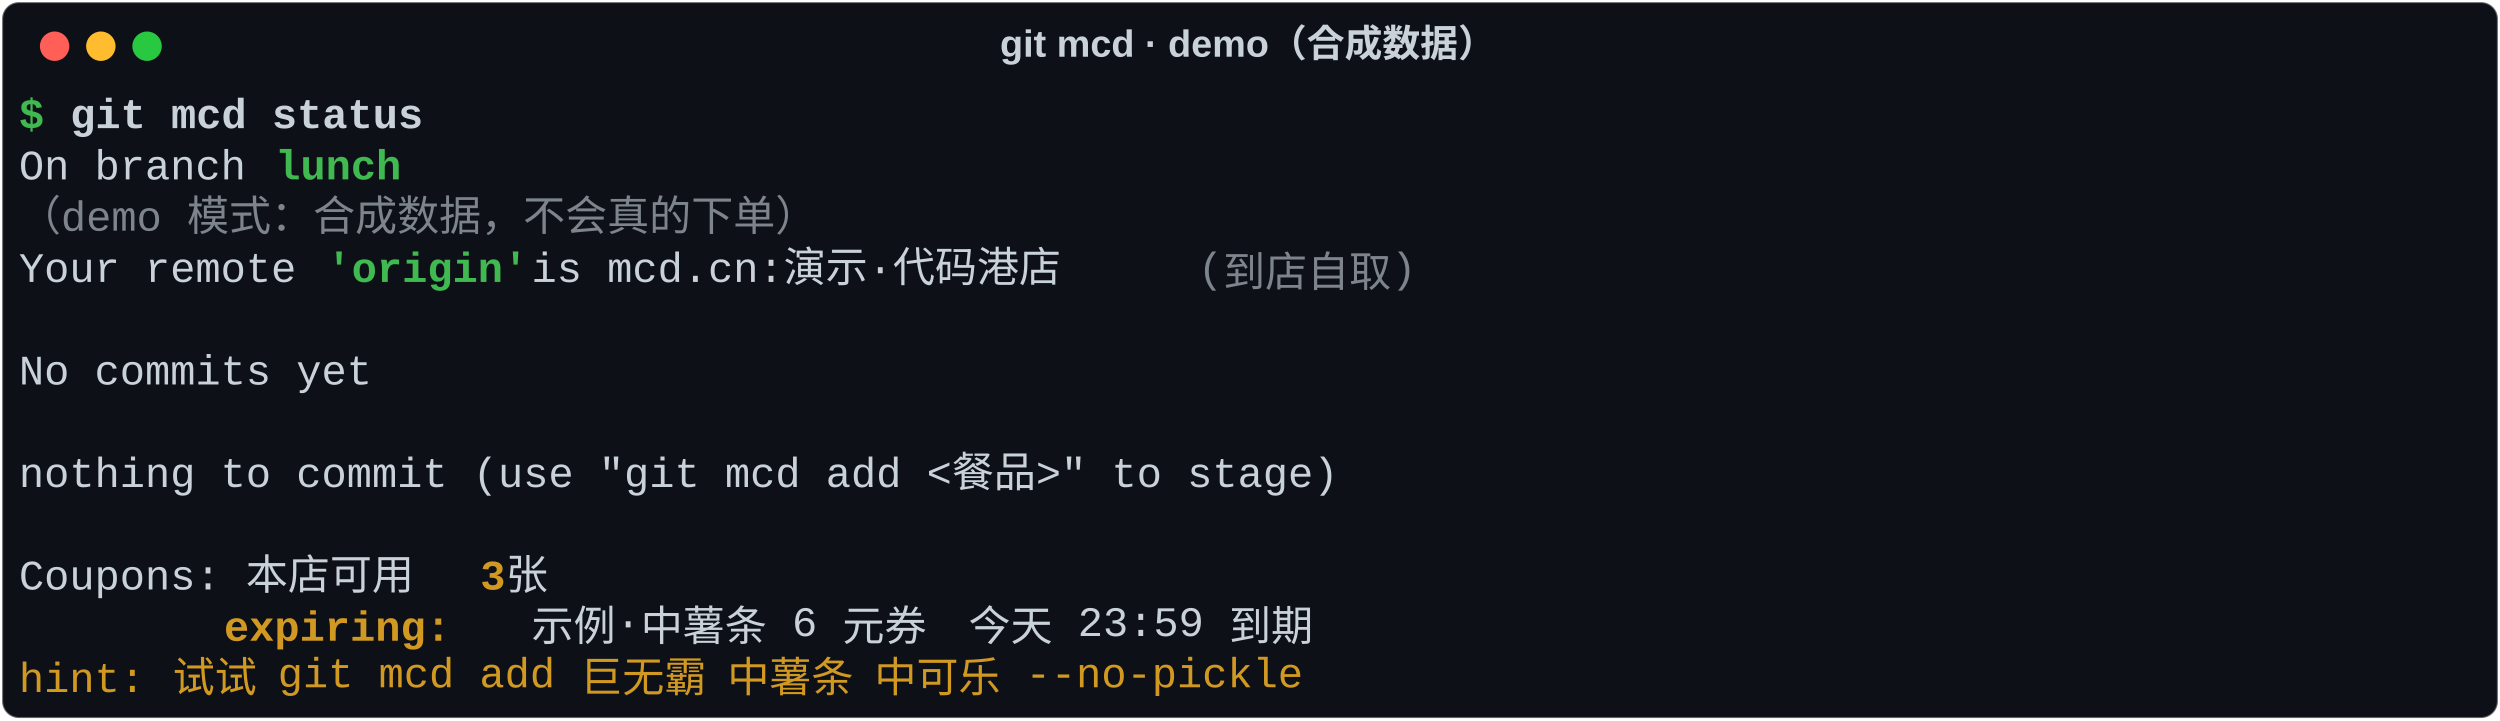
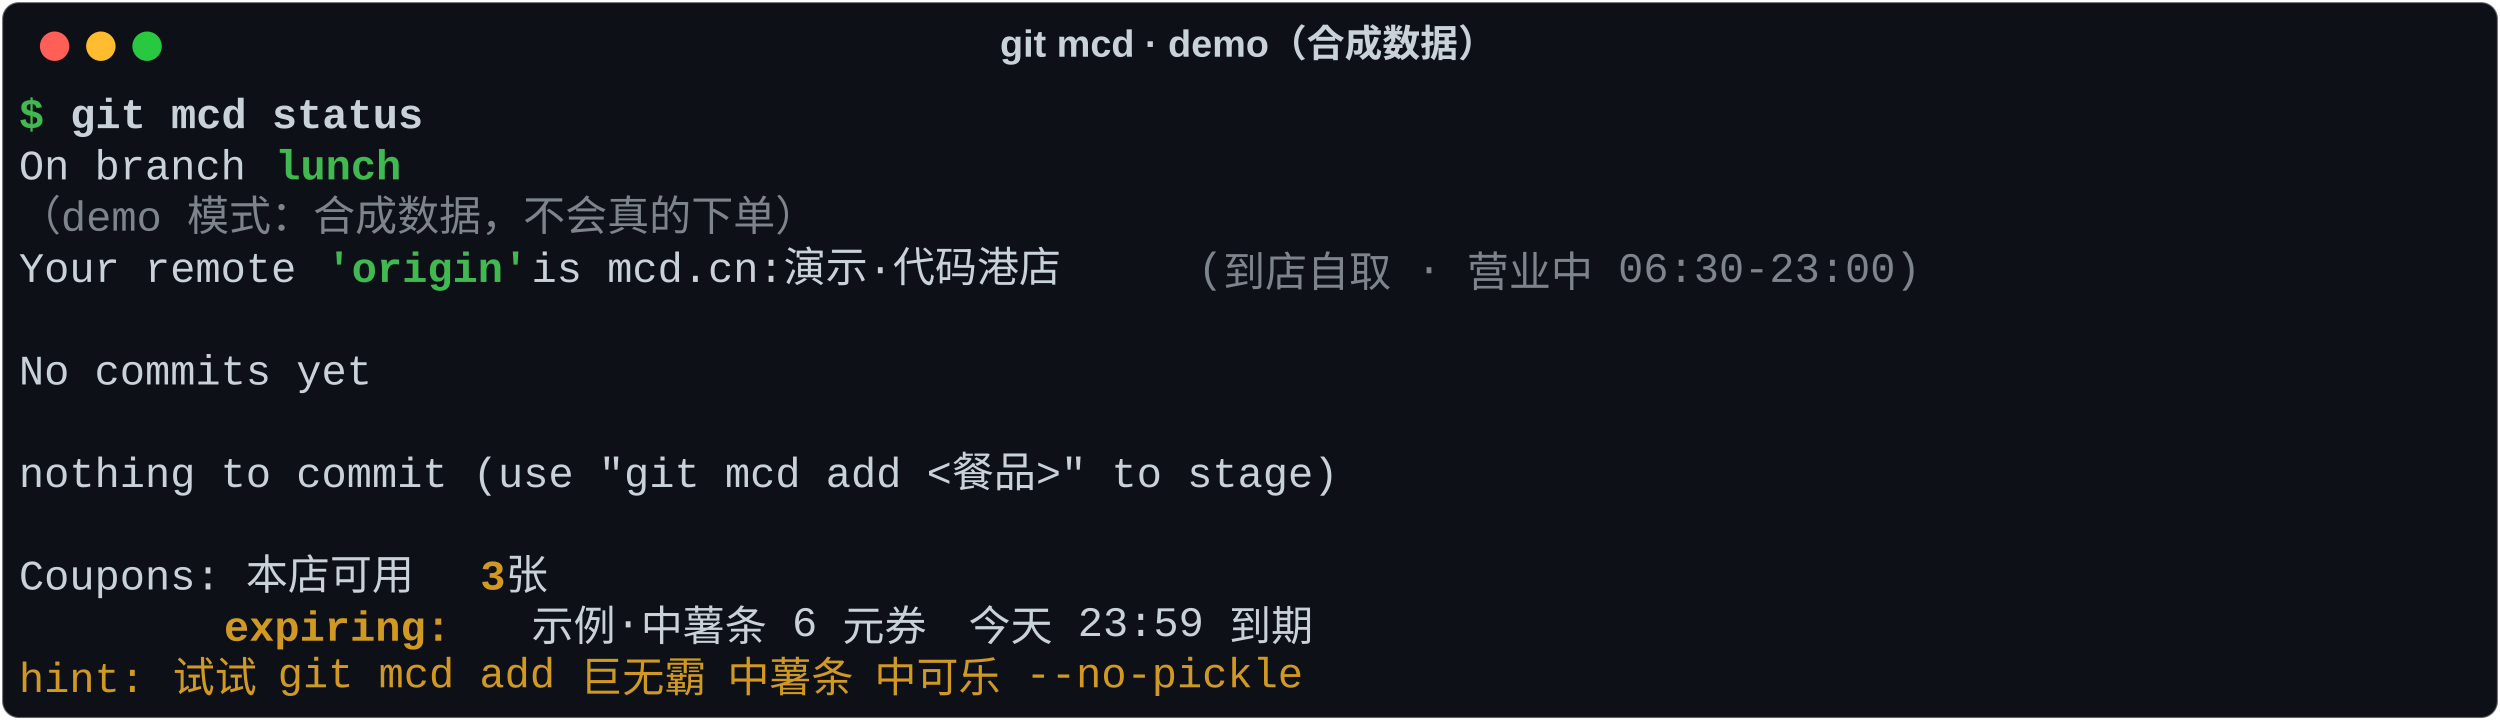
<svg xmlns="http://www.w3.org/2000/svg" class="rich-terminal" viewBox="0 0 1190 342.8">
  <style>

-     .terminal-4196402562-matrix {
+     .terminal-616435750-matrix {
        font-family: "SFMono-Regular", Menlo, Consolas, "Liberation Mono", "Noto Sans Mono CJK SC", monospace;
        font-size: 20px;
        line-height: 24.4px;
        font-variant-east-asian: full-width;
    }

-     .terminal-4196402562-title {
+     .terminal-616435750-title {
        font-size: 18px;
        font-weight: bold;
        font-family: arial;
    }

-     .terminal-4196402562-r1 { fill: #3fb950;font-weight: bold }
- .terminal-4196402562-r2 { fill: #c9d1d9;font-weight: bold }
- .terminal-4196402562-r3 { fill: #c9d1d9 }
- .terminal-4196402562-r4 { fill: #7d848b }
- .terminal-4196402562-r5 { fill: #d29922;font-weight: bold }
- .terminal-4196402562-r6 { fill: #d29922 }
+     .terminal-616435750-r1 { fill: #3fb950;font-weight: bold }
+ .terminal-616435750-r2 { fill: #c9d1d9;font-weight: bold }
+ .terminal-616435750-r3 { fill: #c9d1d9 }
+ .terminal-616435750-r4 { fill: #7d848b }
+ .terminal-616435750-r5 { fill: #d29922;font-weight: bold }
+ .terminal-616435750-r6 { fill: #d29922 }
    </style>
  <defs>
-     <clipPath id="terminal-4196402562-clip-terminal">
+     <clipPath id="terminal-616435750-clip-terminal">
      <rect x="0" y="0" width="1170.2" height="291.8" />
    </clipPath>
-     <clipPath id="terminal-4196402562-line-0">
+     <clipPath id="terminal-616435750-line-0">
      <rect x="0" y="1.5" width="1171.2" height="24.65" />
    </clipPath>
-     <clipPath id="terminal-4196402562-line-1">
+     <clipPath id="terminal-616435750-line-1">
      <rect x="0" y="25.9" width="1171.2" height="24.65" />
    </clipPath>
-     <clipPath id="terminal-4196402562-line-2">
+     <clipPath id="terminal-616435750-line-2">
      <rect x="0" y="50.3" width="1171.2" height="24.65" />
    </clipPath>
-     <clipPath id="terminal-4196402562-line-3">
+     <clipPath id="terminal-616435750-line-3">
      <rect x="0" y="74.7" width="1171.2" height="24.65" />
    </clipPath>
-     <clipPath id="terminal-4196402562-line-4">
+     <clipPath id="terminal-616435750-line-4">
      <rect x="0" y="99.1" width="1171.2" height="24.65" />
    </clipPath>
-     <clipPath id="terminal-4196402562-line-5">
+     <clipPath id="terminal-616435750-line-5">
      <rect x="0" y="123.5" width="1171.2" height="24.65" />
    </clipPath>
-     <clipPath id="terminal-4196402562-line-6">
+     <clipPath id="terminal-616435750-line-6">
      <rect x="0" y="147.9" width="1171.2" height="24.65" />
    </clipPath>
-     <clipPath id="terminal-4196402562-line-7">
+     <clipPath id="terminal-616435750-line-7">
      <rect x="0" y="172.3" width="1171.2" height="24.65" />
    </clipPath>
-     <clipPath id="terminal-4196402562-line-8">
+     <clipPath id="terminal-616435750-line-8">
      <rect x="0" y="196.7" width="1171.2" height="24.65" />
    </clipPath>
-     <clipPath id="terminal-4196402562-line-9">
+     <clipPath id="terminal-616435750-line-9">
      <rect x="0" y="221.1" width="1171.2" height="24.65" />
    </clipPath>
-     <clipPath id="terminal-4196402562-line-10">
+     <clipPath id="terminal-616435750-line-10">
      <rect x="0" y="245.5" width="1171.2" height="24.65" />
    </clipPath>
  </defs>
  <rect fill="#0d1117" stroke="rgba(255,255,255,0.35)" stroke-width="1" x="1" y="1" width="1188" height="340.8" rx="8" />
-   <text class="terminal-4196402562-title" fill="#c9d1d9" text-anchor="middle" x="594" y="27">git mcd · demo（合成数据）</text>
+   <text class="terminal-616435750-title" fill="#c9d1d9" text-anchor="middle" x="594" y="27">git mcd · demo（合成数据）</text>
  <g transform="translate(26,22)">
    <circle cx="0" cy="0" r="7" fill="#ff5f57" />
    <circle cx="22" cy="0" r="7" fill="#febc2e" />
    <circle cx="44" cy="0" r="7" fill="#28c840" />
  </g>
-   <g transform="translate(9, 41)" clip-path="url(#terminal-4196402562-clip-terminal)">
-     <g class="terminal-4196402562-matrix">
-       <text class="terminal-4196402562-r1" x="0" y="20" textLength="24.4" clip-path="url(#terminal-4196402562-line-0)">$ </text>
-       <text class="terminal-4196402562-r2" x="24.4" y="20" textLength="170.8" clip-path="url(#terminal-4196402562-line-0)">git mcd status</text>
-       <text class="terminal-4196402562-r3" x="1171.2" y="20" textLength="12.2" clip-path="url(#terminal-4196402562-line-0)">
+   <g transform="translate(9, 41)" clip-path="url(#terminal-616435750-clip-terminal)">
+     <g class="terminal-616435750-matrix">
+       <text class="terminal-616435750-r1" x="0" y="20" textLength="24.4" clip-path="url(#terminal-616435750-line-0)">$ </text>
+       <text class="terminal-616435750-r2" x="24.4" y="20" textLength="170.8" clip-path="url(#terminal-616435750-line-0)">git mcd status</text>
+       <text class="terminal-616435750-r3" x="1171.2" y="20" textLength="12.2" clip-path="url(#terminal-616435750-line-0)">
</text>
-       <text class="terminal-4196402562-r3" x="0" y="44.4" textLength="122.0" clip-path="url(#terminal-4196402562-line-1)">On branch </text>
-       <text class="terminal-4196402562-r1" x="122" y="44.4" textLength="61.0" clip-path="url(#terminal-4196402562-line-1)">lunch</text>
-       <text class="terminal-4196402562-r3" x="1171.2" y="44.4" textLength="12.2" clip-path="url(#terminal-4196402562-line-1)">
+       <text class="terminal-616435750-r3" x="0" y="44.4" textLength="122.0" clip-path="url(#terminal-616435750-line-1)">On branch </text>
+       <text class="terminal-616435750-r1" x="122" y="44.4" textLength="61.0" clip-path="url(#terminal-616435750-line-1)">lunch</text>
+       <text class="terminal-616435750-r3" x="1171.2" y="44.4" textLength="12.2" clip-path="url(#terminal-616435750-line-1)">
</text>
-       <text class="terminal-4196402562-r4" x="0" y="68.8" textLength="451.4" clip-path="url(#terminal-4196402562-line-2)">（demo 模式：合成数据，不会真的下单）</text>
-       <text class="terminal-4196402562-r3" x="1171.2" y="68.8" textLength="12.2" clip-path="url(#terminal-4196402562-line-2)">
+       <text class="terminal-616435750-r4" x="0" y="68.8" textLength="451.4" clip-path="url(#terminal-616435750-line-2)">（demo 模式：合成数据，不会真的下单）</text>
+       <text class="terminal-616435750-r3" x="1171.2" y="68.8" textLength="12.2" clip-path="url(#terminal-616435750-line-2)">
</text>
-       <text class="terminal-4196402562-r3" x="0" y="93.2" textLength="146.4" clip-path="url(#terminal-4196402562-line-3)">Your remote </text>
-       <text class="terminal-4196402562-r1" x="146.4" y="93.2" textLength="97.6" clip-path="url(#terminal-4196402562-line-3)">'origin'</text>
-       <text class="terminal-4196402562-r3" x="244" y="93.2" textLength="317.2" clip-path="url(#terminal-4196402562-line-3)"> is mcd.cn:演示·代码港店  </text>
-       <text class="terminal-4196402562-r4" x="561.2" y="93.2" textLength="122.0" clip-path="url(#terminal-4196402562-line-3)">(到店自取)</text>
-       <text class="terminal-4196402562-r3" x="1171.2" y="93.2" textLength="12.2" clip-path="url(#terminal-4196402562-line-3)">
+       <text class="terminal-616435750-r3" x="0" y="93.2" textLength="146.4" clip-path="url(#terminal-616435750-line-3)">Your remote </text>
+       <text class="terminal-616435750-r1" x="146.4" y="93.2" textLength="97.6" clip-path="url(#terminal-616435750-line-3)">'origin'</text>
+       <text class="terminal-616435750-r3" x="244" y="93.2" textLength="317.2" clip-path="url(#terminal-616435750-line-3)"> is mcd.cn:演示·代码港店  </text>
+       <text class="terminal-616435750-r4" x="561.2" y="93.2" textLength="378.2" clip-path="url(#terminal-616435750-line-3)">(到店自取 · 营业中 06:30-23:00)</text>
+       <text class="terminal-616435750-r3" x="1171.2" y="93.2" textLength="12.2" clip-path="url(#terminal-616435750-line-3)">
</text>
-       <text class="terminal-4196402562-r3" x="1171.2" y="117.6" textLength="12.2" clip-path="url(#terminal-4196402562-line-4)">
+       <text class="terminal-616435750-r3" x="1171.2" y="117.6" textLength="12.2" clip-path="url(#terminal-616435750-line-4)">
</text>
-       <text class="terminal-4196402562-r3" x="0" y="142" textLength="170.8" clip-path="url(#terminal-4196402562-line-5)">No commits yet</text>
-       <text class="terminal-4196402562-r3" x="1171.2" y="142" textLength="12.2" clip-path="url(#terminal-4196402562-line-5)">
+       <text class="terminal-616435750-r3" x="0" y="142" textLength="170.8" clip-path="url(#terminal-616435750-line-5)">No commits yet</text>
+       <text class="terminal-616435750-r3" x="1171.2" y="142" textLength="12.2" clip-path="url(#terminal-616435750-line-5)">
</text>
-       <text class="terminal-4196402562-r3" x="1171.2" y="166.4" textLength="12.2" clip-path="url(#terminal-4196402562-line-6)">
+       <text class="terminal-616435750-r3" x="1171.2" y="166.4" textLength="12.2" clip-path="url(#terminal-616435750-line-6)">
</text>
-       <text class="terminal-4196402562-r3" x="0" y="190.8" textLength="646.6" clip-path="url(#terminal-4196402562-line-7)">nothing to commit (use "git mcd add &lt;餐品&gt;" to stage)</text>
-       <text class="terminal-4196402562-r3" x="1171.2" y="190.8" textLength="12.2" clip-path="url(#terminal-4196402562-line-7)">
+       <text class="terminal-616435750-r3" x="0" y="190.8" textLength="646.6" clip-path="url(#terminal-616435750-line-7)">nothing to commit (use "git mcd add &lt;餐品&gt;" to stage)</text>
+       <text class="terminal-616435750-r3" x="1171.2" y="190.8" textLength="12.2" clip-path="url(#terminal-616435750-line-7)">
</text>
-       <text class="terminal-4196402562-r3" x="1171.2" y="215.2" textLength="12.2" clip-path="url(#terminal-4196402562-line-8)">
+       <text class="terminal-616435750-r3" x="1171.2" y="215.2" textLength="12.2" clip-path="url(#terminal-616435750-line-8)">
</text>
-       <text class="terminal-4196402562-r3" x="0" y="239.6" textLength="219.6" clip-path="url(#terminal-4196402562-line-9)">Coupons: 本店可用 </text>
-       <text class="terminal-4196402562-r5" x="219.6" y="239.6" textLength="12.2" clip-path="url(#terminal-4196402562-line-9)">3</text>
-       <text class="terminal-4196402562-r3" x="231.8" y="239.6" textLength="36.6" clip-path="url(#terminal-4196402562-line-9)"> 张</text>
-       <text class="terminal-4196402562-r3" x="1171.2" y="239.6" textLength="12.2" clip-path="url(#terminal-4196402562-line-9)">
+       <text class="terminal-616435750-r3" x="0" y="239.6" textLength="219.6" clip-path="url(#terminal-616435750-line-9)">Coupons: 本店可用 </text>
+       <text class="terminal-616435750-r5" x="219.6" y="239.6" textLength="12.2" clip-path="url(#terminal-616435750-line-9)">3</text>
+       <text class="terminal-616435750-r3" x="231.8" y="239.6" textLength="36.6" clip-path="url(#terminal-616435750-line-9)"> 张</text>
+       <text class="terminal-616435750-r3" x="1171.2" y="239.6" textLength="12.2" clip-path="url(#terminal-616435750-line-9)">
</text>
-       <text class="terminal-4196402562-r5" x="97.6" y="264" textLength="146.4" clip-path="url(#terminal-4196402562-line-10)">expiring:   </text>
-       <text class="terminal-4196402562-r3" x="244" y="264" textLength="427.0" clip-path="url(#terminal-4196402562-line-10)">示例·中薯条 6 元券  今天 23:59 到期</text>
-       <text class="terminal-4196402562-r3" x="1171.2" y="264" textLength="12.2" clip-path="url(#terminal-4196402562-line-10)">
+       <text class="terminal-616435750-r5" x="97.6" y="264" textLength="146.4" clip-path="url(#terminal-616435750-line-10)">expiring:   </text>
+       <text class="terminal-616435750-r3" x="244" y="264" textLength="427.0" clip-path="url(#terminal-616435750-line-10)">示例·中薯条 6 元券  今天 23:59 到期</text>
+       <text class="terminal-616435750-r3" x="1171.2" y="264" textLength="12.2" clip-path="url(#terminal-616435750-line-10)">
</text>
-       <text class="terminal-4196402562-r6" x="0" y="288.4" textLength="73.2" clip-path="url(#terminal-4196402562-line-11)">hint: </text>
-       <text class="terminal-4196402562-r6" x="73.2" y="288.4" textLength="597.8" clip-path="url(#terminal-4196402562-line-11)">试试 git mcd add 巨无霸 中薯条 中可乐 --no-pickle</text>
-       <text class="terminal-4196402562-r3" x="1171.2" y="288.4" textLength="12.2" clip-path="url(#terminal-4196402562-line-11)">
+       <text class="terminal-616435750-r6" x="0" y="288.4" textLength="73.2" clip-path="url(#terminal-616435750-line-11)">hint: </text>
+       <text class="terminal-616435750-r6" x="73.2" y="288.4" textLength="597.8" clip-path="url(#terminal-616435750-line-11)">试试 git mcd add 巨无霸 中薯条 中可乐 --no-pickle</text>
+       <text class="terminal-616435750-r3" x="1171.2" y="288.4" textLength="12.2" clip-path="url(#terminal-616435750-line-11)">
</text>
    </g>
  </g>
</svg>
